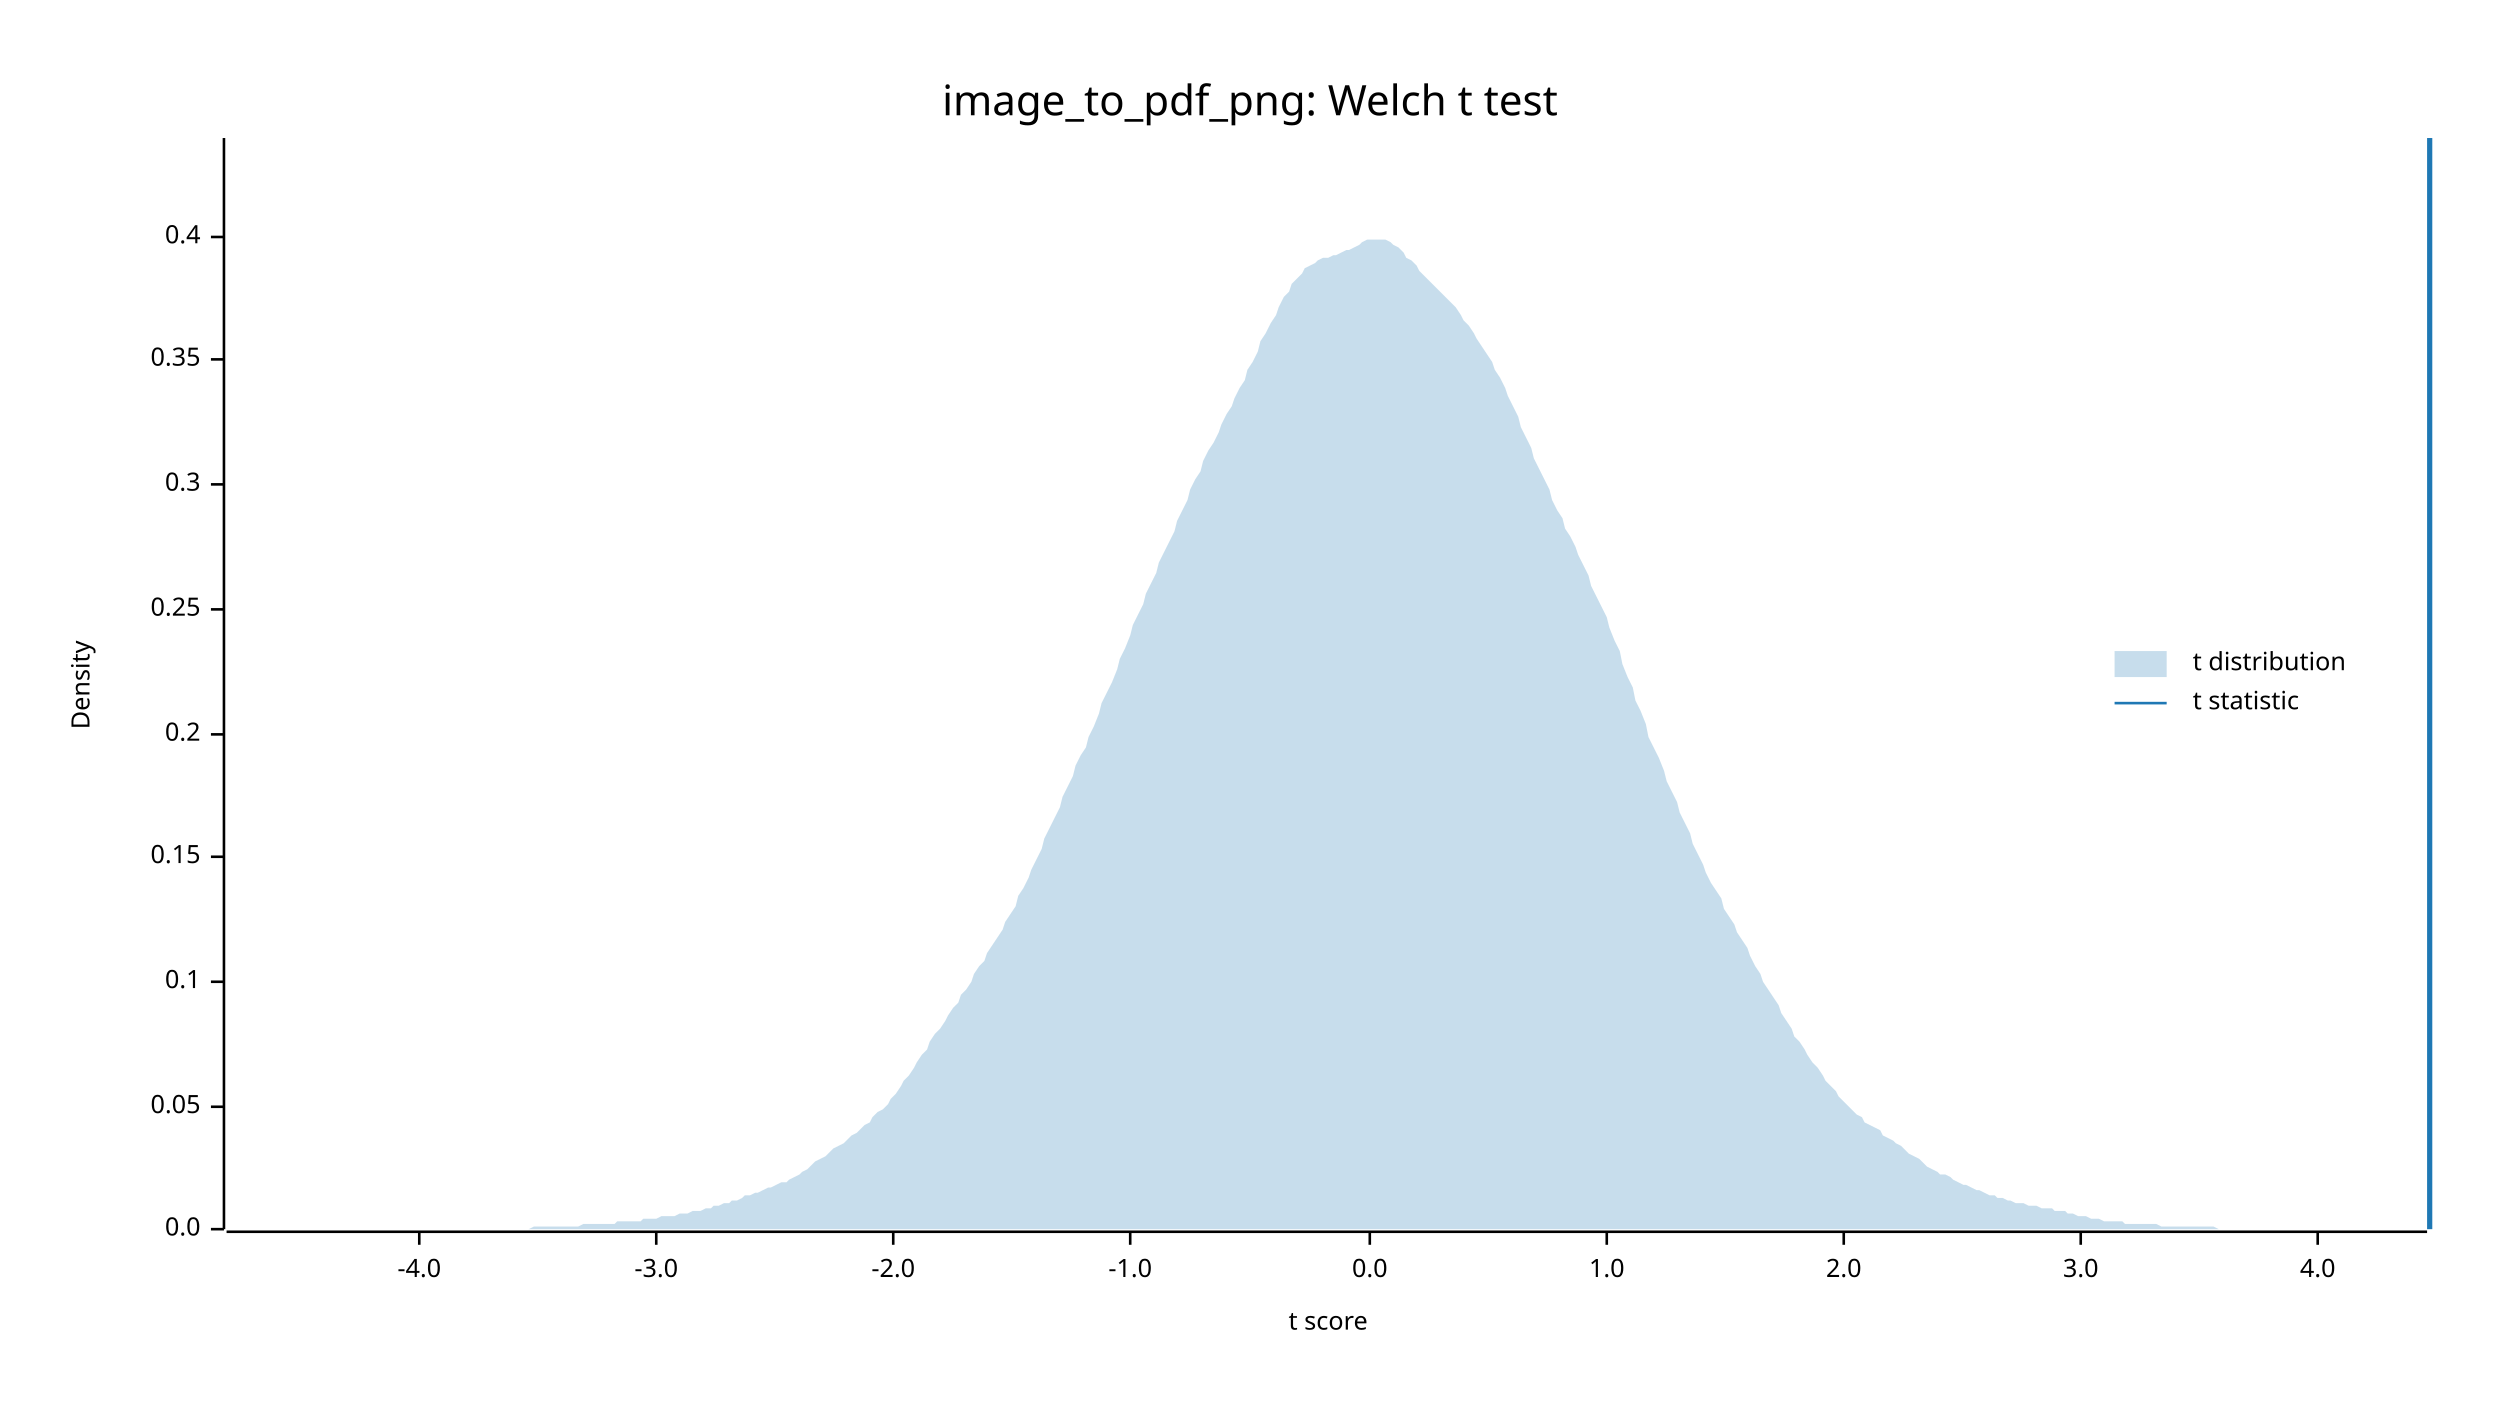
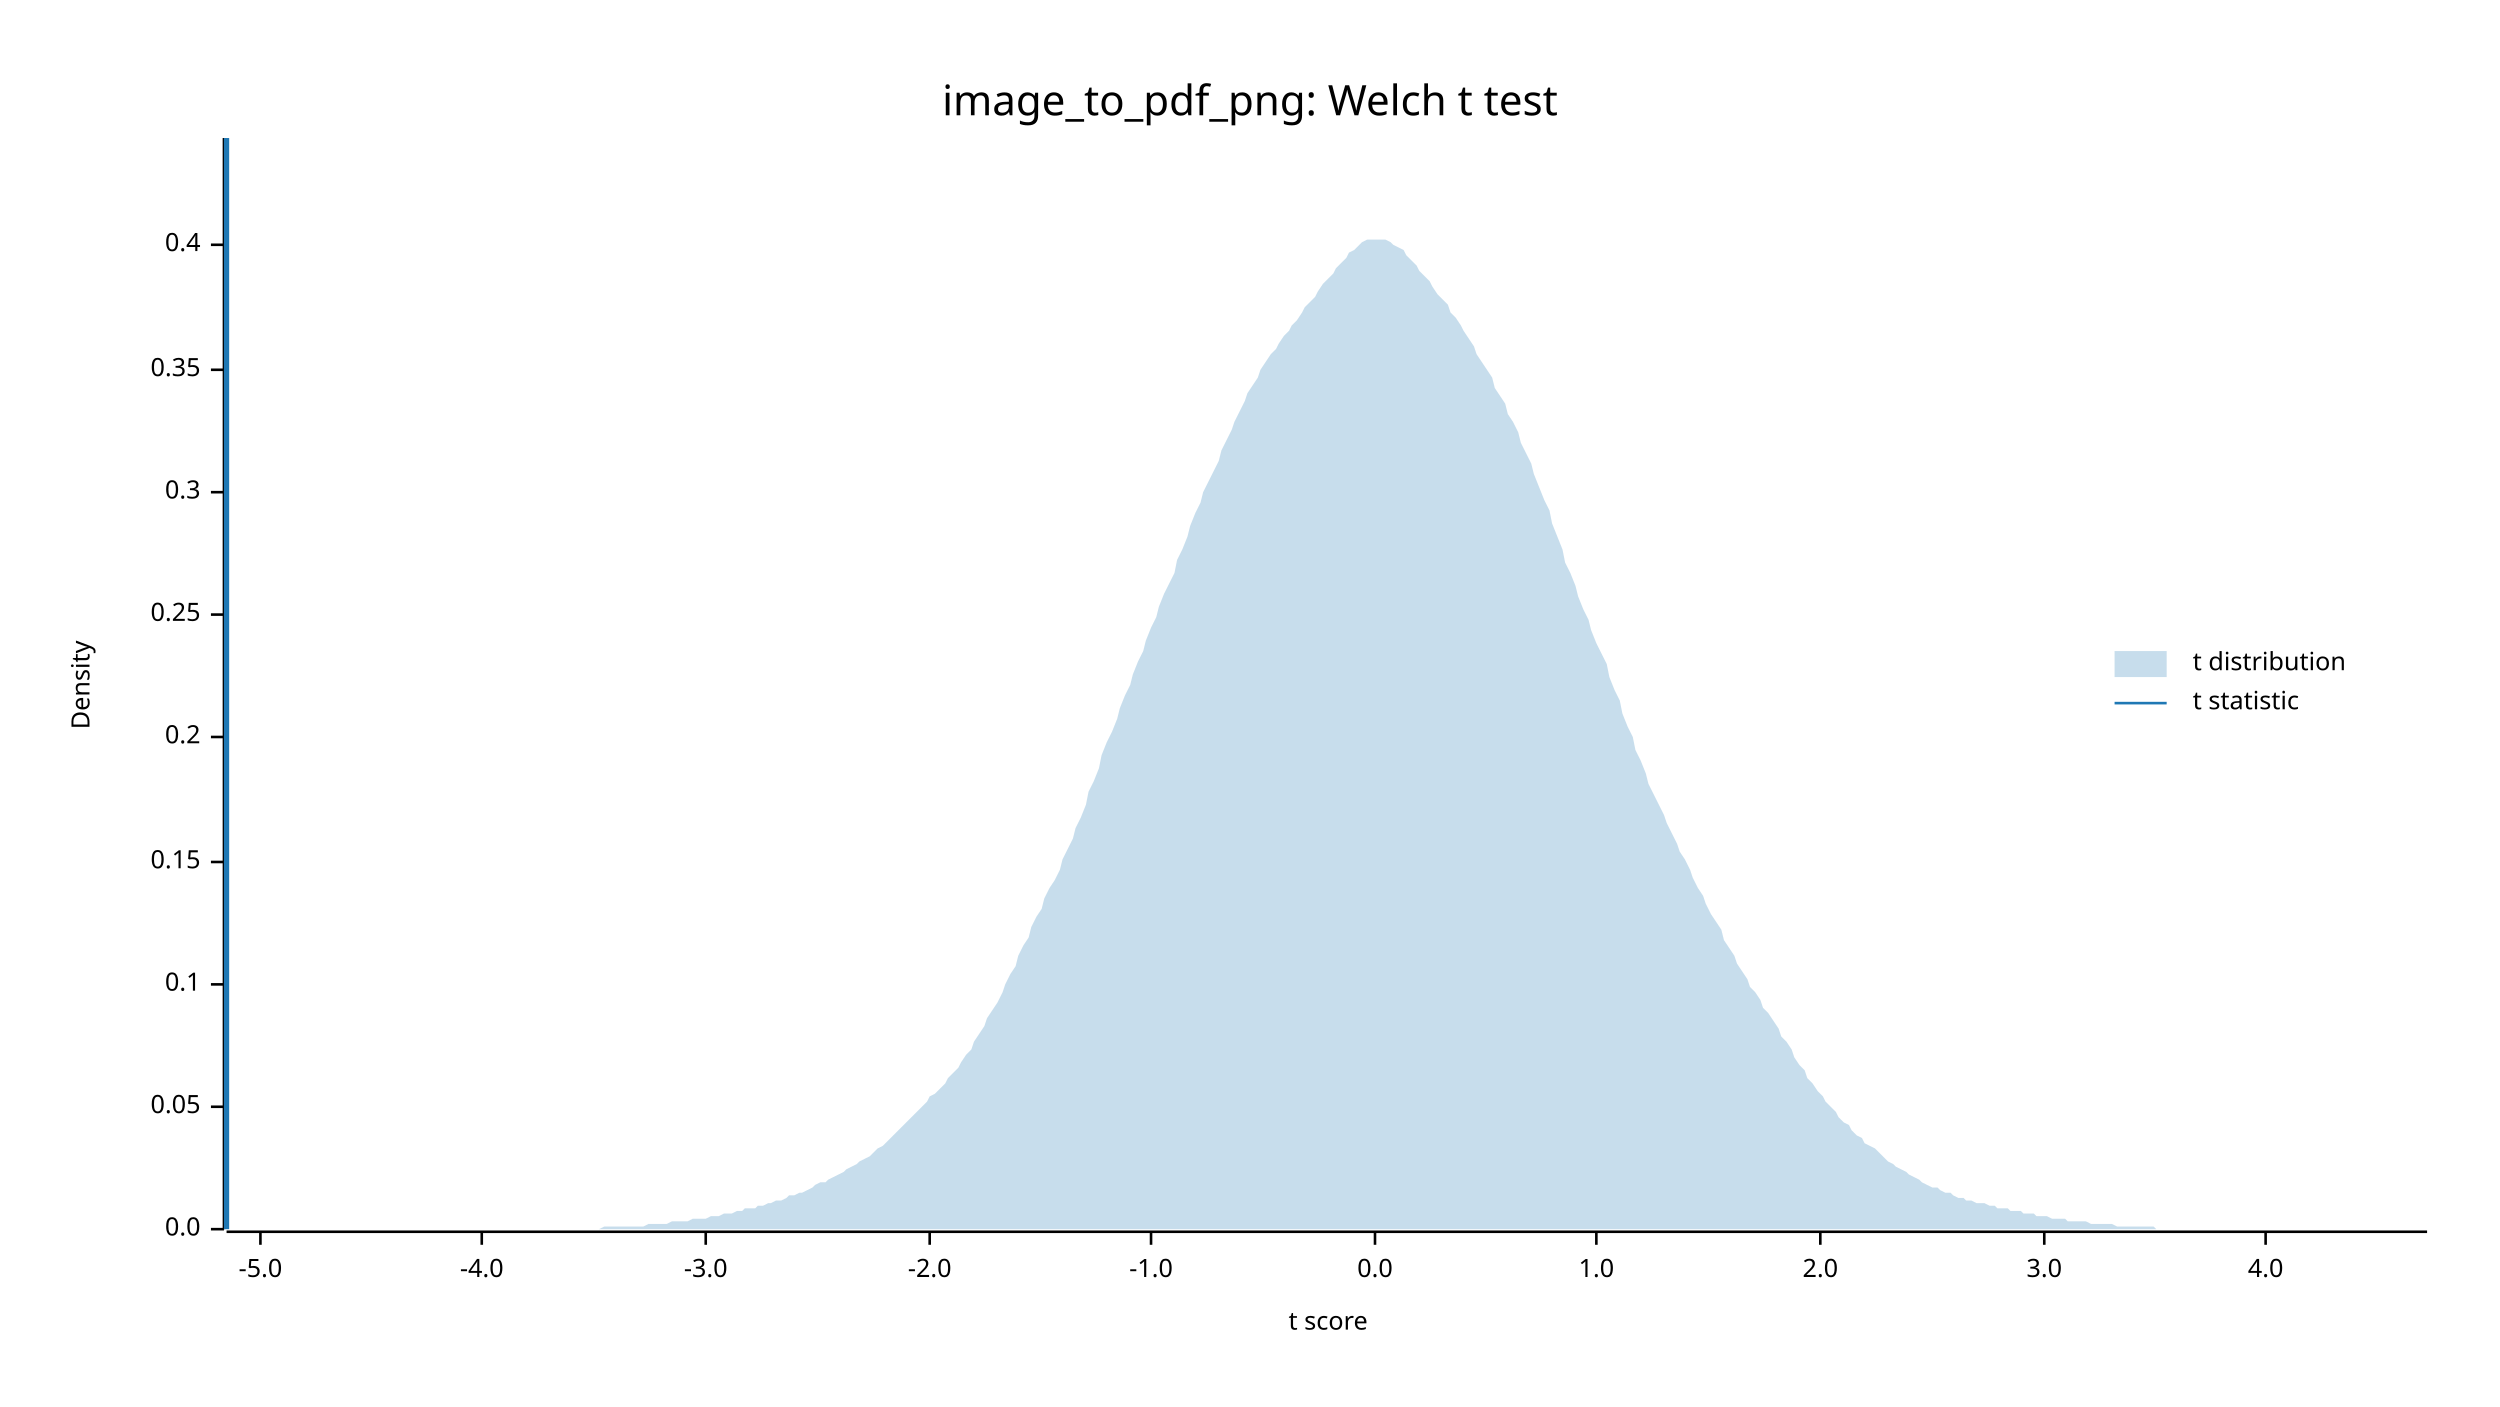
<svg xmlns="http://www.w3.org/2000/svg" width="960" height="540" viewBox="0 0 960 540">
  <text x="480" y="32" dy="0.76em" text-anchor="middle" font-family="sans-serif" font-size="16.129" opacity="1" fill="#000000">
image_to_pdf_png: Welch t test
</text>
  <text x="27" y="263" dy="0.76em" text-anchor="middle" font-family="sans-serif" font-size="9.677" opacity="1" fill="#000000" transform="rotate(270, 27, 263)">
Density
</text>
  <text x="510" y="513" dy="-0.5ex" text-anchor="middle" font-family="sans-serif" font-size="9.677" opacity="1" fill="#000000">
t score
</text>
  <polyline fill="none" opacity="1" stroke="#000000" stroke-width="1" points="86,53 86,472 " />
  <text x="77" y="472" dy="0.5ex" text-anchor="end" font-family="sans-serif" font-size="9.677" opacity="1" fill="#000000">
0.0
</text>
  <polyline fill="none" opacity="1" stroke="#000000" stroke-width="1" points="81,472 86,472 " />
  <text x="77" y="425" dy="0.5ex" text-anchor="end" font-family="sans-serif" font-size="9.677" opacity="1" fill="#000000">
0.05
</text>
  <polyline fill="none" opacity="1" stroke="#000000" stroke-width="1" points="81,425 86,425 " />
-   <text x="77" y="377" dy="0.5ex" text-anchor="end" font-family="sans-serif" font-size="9.677" opacity="1" fill="#000000">
+   <text x="77" y="378" dy="0.5ex" text-anchor="end" font-family="sans-serif" font-size="9.677" opacity="1" fill="#000000">
0.1
</text>
-   <polyline fill="none" opacity="1" stroke="#000000" stroke-width="1" points="81,377 86,377 " />
-   <text x="77" y="329" dy="0.5ex" text-anchor="end" font-family="sans-serif" font-size="9.677" opacity="1" fill="#000000">
+   <polyline fill="none" opacity="1" stroke="#000000" stroke-width="1" points="81,378 86,378 " />
+   <text x="77" y="331" dy="0.5ex" text-anchor="end" font-family="sans-serif" font-size="9.677" opacity="1" fill="#000000">
0.15
</text>
-   <polyline fill="none" opacity="1" stroke="#000000" stroke-width="1" points="81,329 86,329 " />
-   <text x="77" y="282" dy="0.5ex" text-anchor="end" font-family="sans-serif" font-size="9.677" opacity="1" fill="#000000">
+   <polyline fill="none" opacity="1" stroke="#000000" stroke-width="1" points="81,331 86,331 " />
+   <text x="77" y="283" dy="0.5ex" text-anchor="end" font-family="sans-serif" font-size="9.677" opacity="1" fill="#000000">
0.2
</text>
-   <polyline fill="none" opacity="1" stroke="#000000" stroke-width="1" points="81,282 86,282 " />
-   <text x="77" y="234" dy="0.5ex" text-anchor="end" font-family="sans-serif" font-size="9.677" opacity="1" fill="#000000">
+   <polyline fill="none" opacity="1" stroke="#000000" stroke-width="1" points="81,283 86,283 " />
+   <text x="77" y="236" dy="0.5ex" text-anchor="end" font-family="sans-serif" font-size="9.677" opacity="1" fill="#000000">
0.25
</text>
-   <polyline fill="none" opacity="1" stroke="#000000" stroke-width="1" points="81,234 86,234 " />
-   <text x="77" y="186" dy="0.5ex" text-anchor="end" font-family="sans-serif" font-size="9.677" opacity="1" fill="#000000">
+   <polyline fill="none" opacity="1" stroke="#000000" stroke-width="1" points="81,236 86,236 " />
+   <text x="77" y="189" dy="0.5ex" text-anchor="end" font-family="sans-serif" font-size="9.677" opacity="1" fill="#000000">
0.3
</text>
-   <polyline fill="none" opacity="1" stroke="#000000" stroke-width="1" points="81,186 86,186 " />
-   <text x="77" y="138" dy="0.5ex" text-anchor="end" font-family="sans-serif" font-size="9.677" opacity="1" fill="#000000">
+   <polyline fill="none" opacity="1" stroke="#000000" stroke-width="1" points="81,189 86,189 " />
+   <text x="77" y="142" dy="0.5ex" text-anchor="end" font-family="sans-serif" font-size="9.677" opacity="1" fill="#000000">
0.35
</text>
-   <polyline fill="none" opacity="1" stroke="#000000" stroke-width="1" points="81,138 86,138 " />
-   <text x="77" y="91" dy="0.5ex" text-anchor="end" font-family="sans-serif" font-size="9.677" opacity="1" fill="#000000">
+   <polyline fill="none" opacity="1" stroke="#000000" stroke-width="1" points="81,142 86,142 " />
+   <text x="77" y="94" dy="0.5ex" text-anchor="end" font-family="sans-serif" font-size="9.677" opacity="1" fill="#000000">
0.4
</text>
-   <polyline fill="none" opacity="1" stroke="#000000" stroke-width="1" points="81,91 86,91 " />
+   <polyline fill="none" opacity="1" stroke="#000000" stroke-width="1" points="81,94 86,94 " />
  <polyline fill="none" opacity="1" stroke="#000000" stroke-width="1" points="87,473 932,473 " />
-   <text x="161" y="483" dy="0.76em" text-anchor="middle" font-family="sans-serif" font-size="9.677" opacity="1" fill="#000000">
+   <text x="100" y="483" dy="0.76em" text-anchor="middle" font-family="sans-serif" font-size="9.677" opacity="1" fill="#000000">
+ -5.0
+ </text>
+   <polyline fill="none" opacity="1" stroke="#000000" stroke-width="1" points="100,473 100,478 " />
+   <text x="185" y="483" dy="0.76em" text-anchor="middle" font-family="sans-serif" font-size="9.677" opacity="1" fill="#000000">
-4.0
</text>
-   <polyline fill="none" opacity="1" stroke="#000000" stroke-width="1" points="161,473 161,478 " />
-   <text x="252" y="483" dy="0.76em" text-anchor="middle" font-family="sans-serif" font-size="9.677" opacity="1" fill="#000000">
+   <polyline fill="none" opacity="1" stroke="#000000" stroke-width="1" points="185,473 185,478 " />
+   <text x="271" y="483" dy="0.76em" text-anchor="middle" font-family="sans-serif" font-size="9.677" opacity="1" fill="#000000">
-3.0
</text>
-   <polyline fill="none" opacity="1" stroke="#000000" stroke-width="1" points="252,473 252,478 " />
-   <text x="343" y="483" dy="0.76em" text-anchor="middle" font-family="sans-serif" font-size="9.677" opacity="1" fill="#000000">
+   <polyline fill="none" opacity="1" stroke="#000000" stroke-width="1" points="271,473 271,478 " />
+   <text x="357" y="483" dy="0.76em" text-anchor="middle" font-family="sans-serif" font-size="9.677" opacity="1" fill="#000000">
-2.0
</text>
-   <polyline fill="none" opacity="1" stroke="#000000" stroke-width="1" points="343,473 343,478 " />
-   <text x="434" y="483" dy="0.76em" text-anchor="middle" font-family="sans-serif" font-size="9.677" opacity="1" fill="#000000">
+   <polyline fill="none" opacity="1" stroke="#000000" stroke-width="1" points="357,473 357,478 " />
+   <text x="442" y="483" dy="0.76em" text-anchor="middle" font-family="sans-serif" font-size="9.677" opacity="1" fill="#000000">
-1.0
</text>
-   <polyline fill="none" opacity="1" stroke="#000000" stroke-width="1" points="434,473 434,478 " />
-   <text x="526" y="483" dy="0.76em" text-anchor="middle" font-family="sans-serif" font-size="9.677" opacity="1" fill="#000000">
+   <polyline fill="none" opacity="1" stroke="#000000" stroke-width="1" points="442,473 442,478 " />
+   <text x="528" y="483" dy="0.76em" text-anchor="middle" font-family="sans-serif" font-size="9.677" opacity="1" fill="#000000">
0.0
</text>
-   <polyline fill="none" opacity="1" stroke="#000000" stroke-width="1" points="526,473 526,478 " />
-   <text x="617" y="483" dy="0.76em" text-anchor="middle" font-family="sans-serif" font-size="9.677" opacity="1" fill="#000000">
+   <polyline fill="none" opacity="1" stroke="#000000" stroke-width="1" points="528,473 528,478 " />
+   <text x="613" y="483" dy="0.76em" text-anchor="middle" font-family="sans-serif" font-size="9.677" opacity="1" fill="#000000">
1.0
</text>
-   <polyline fill="none" opacity="1" stroke="#000000" stroke-width="1" points="617,473 617,478 " />
-   <text x="708" y="483" dy="0.76em" text-anchor="middle" font-family="sans-serif" font-size="9.677" opacity="1" fill="#000000">
+   <polyline fill="none" opacity="1" stroke="#000000" stroke-width="1" points="613,473 613,478 " />
+   <text x="699" y="483" dy="0.76em" text-anchor="middle" font-family="sans-serif" font-size="9.677" opacity="1" fill="#000000">
2.0
</text>
-   <polyline fill="none" opacity="1" stroke="#000000" stroke-width="1" points="708,473 708,478 " />
-   <text x="799" y="483" dy="0.76em" text-anchor="middle" font-family="sans-serif" font-size="9.677" opacity="1" fill="#000000">
+   <polyline fill="none" opacity="1" stroke="#000000" stroke-width="1" points="699,473 699,478 " />
+   <text x="785" y="483" dy="0.76em" text-anchor="middle" font-family="sans-serif" font-size="9.677" opacity="1" fill="#000000">
3.0
</text>
-   <polyline fill="none" opacity="1" stroke="#000000" stroke-width="1" points="799,473 799,478 " />
-   <text x="890" y="483" dy="0.76em" text-anchor="middle" font-family="sans-serif" font-size="9.677" opacity="1" fill="#000000">
+   <polyline fill="none" opacity="1" stroke="#000000" stroke-width="1" points="785,473 785,478 " />
+   <text x="870" y="483" dy="0.76em" text-anchor="middle" font-family="sans-serif" font-size="9.677" opacity="1" fill="#000000">
4.0
</text>
-   <polyline fill="none" opacity="1" stroke="#000000" stroke-width="1" points="890,473 890,478 " />
-   <polygon opacity="0.25" fill="#1F78B4" points="87,472 88,472 90,472 92,472 93,472 95,472 97,472 98,472 100,472 102,472 103,472 105,472 107,472 109,472 110,472 112,472 114,472 115,472 117,472 119,472 120,472 122,472 124,472 125,472 127,472 129,472 131,472 132,472 134,472 136,472 137,472 139,472 141,472 142,472 144,472 146,472 147,472 149,472 151,472 153,472 154,472 156,472 158,472 159,472 161,472 163,472 164,472 166,472 168,472 169,472 171,472 173,472 175,472 176,472 178,472 180,472 181,472 183,472 185,472 186,472 188,472 190,472 191,472 193,472 195,472 197,472 198,472 200,472 202,472 203,472 205,471 207,471 208,471 210,471 212,471 214,471 215,471 217,471 219,471 220,471 222,471 224,470 225,470 227,470 229,470 230,470 232,470 234,470 236,470 237,469 239,469 241,469 242,469 244,469 246,469 247,468 249,468 251,468 252,468 254,467 256,467 258,467 259,467 261,466 263,466 264,466 266,465 268,465 269,465 271,464 273,464 274,463 276,463 278,462 280,462 281,461 283,461 285,460 286,459 288,459 290,458 291,458 293,457 295,456 296,456 298,455 300,454 302,454 303,453 305,452 307,451 308,450 310,449 312,447 313,446 315,445 317,444 318,443 320,441 322,440 324,439 325,438 327,436 329,435 330,434 332,432 334,431 335,429 337,427 339,426 341,424 342,422 344,420 346,417 347,415 349,413 351,410 352,408 354,405 356,403 357,400 359,397 361,395 363,392 364,390 366,387 368,385 369,382 371,380 373,377 374,374 376,371 378,369 379,366 381,363 383,360 385,357 386,354 388,351 390,348 391,344 393,341 395,337 396,334 398,330 400,326 401,322 403,318 405,314 407,310 408,306 410,302 412,298 413,294 415,290 417,287 418,283 420,279 422,274 423,270 425,266 427,262 429,257 430,253 432,249 434,244 435,240 437,236 439,232 440,228 442,224 444,220 445,216 447,212 449,208 451,204 452,200 454,196 456,192 457,188 459,184 461,181 462,177 464,173 466,170 468,166 469,163 471,159 473,156 474,153 476,149 478,146 479,142 481,139 483,135 484,131 486,128 488,124 490,121 491,118 493,114 495,112 496,109 498,107 500,105 501,103 503,102 505,101 506,100 508,99 510,99 512,98 513,98 515,97 517,96 518,96 520,95 522,94 523,93 525,92 527,92 528,92 530,92 532,92 534,93 535,94 537,95 539,97 540,99 542,100 544,102 545,104 547,106 549,108 550,109 552,111 554,113 556,115 557,116 559,118 561,121 562,123 564,125 566,128 567,130 569,133 571,136 573,139 574,142 576,145 578,149 579,152 581,156 583,160 584,164 586,168 588,172 589,176 591,180 593,184 595,188 596,192 598,196 600,199 601,203 603,206 605,210 606,213 608,217 610,221 611,225 613,229 615,233 617,237 618,241 620,246 622,250 623,255 625,260 627,264 628,269 630,273 632,278 633,283 635,287 637,291 639,296 640,300 642,304 644,308 645,312 647,316 649,320 650,324 652,328 654,332 655,335 657,339 659,342 661,345 662,349 664,352 666,355 667,358 669,361 671,364 672,367 674,371 676,374 677,377 679,380 681,383 683,386 684,389 686,392 688,395 689,398 691,400 693,403 694,405 696,408 698,410 700,413 701,415 703,417 705,419 706,421 708,423 710,425 711,426 713,428 715,429 716,431 718,432 720,433 722,434 723,436 725,437 727,438 728,439 730,440 732,442 733,443 735,444 737,445 738,446 740,448 742,449 744,450 745,451 747,451 749,452 750,453 752,454 754,455 755,455 757,456 759,457 760,457 762,458 764,459 766,459 767,460 769,460 771,461 772,461 774,462 776,462 777,462 779,463 781,463 782,463 784,464 786,464 788,464 789,465 791,465 793,465 794,466 796,466 798,467 799,467 801,467 803,468 804,468 806,468 808,469 810,469 811,469 813,469 815,469 816,470 818,470 820,470 821,470 823,470 825,470 827,470 828,470 830,471 832,471 833,471 835,471 837,471 838,471 840,471 842,471 843,471 845,471 847,471 849,471 850,471 852,472 854,472 855,472 857,472 859,472 860,472 862,472 864,472 865,472 867,472 869,472 871,472 872,472 874,472 876,472 877,472 879,472 881,472 882,472 884,472 886,472 887,472 889,472 891,472 893,472 894,472 896,472 898,472 899,472 901,472 903,472 904,472 906,472 908,472 909,472 911,472 913,472 915,472 916,472 918,472 920,472 921,472 923,472 925,472 926,472 928,472 930,472 932,472 932,472 87,472 " />
-   <polyline fill="none" opacity="1" stroke="#1F78B4" stroke-width="2" points="933,472 933,53 " />
+   <polyline fill="none" opacity="1" stroke="#000000" stroke-width="1" points="870,473 870,478 " />
+   <polygon opacity="0.25" fill="#1F78B4" points="87,472 88,472 90,472 92,472 93,472 95,472 97,472 98,472 100,472 102,472 103,472 105,472 107,472 109,472 110,472 112,472 114,472 115,472 117,472 119,472 120,472 122,472 124,472 125,472 127,472 129,472 131,472 132,472 134,472 136,472 137,472 139,472 141,472 142,472 144,472 146,472 147,472 149,472 151,472 153,472 154,472 156,472 158,472 159,472 161,472 163,472 164,472 166,472 168,472 169,472 171,472 173,472 175,472 176,472 178,472 180,472 181,472 183,472 185,472 186,472 188,472 190,472 191,472 193,472 195,472 197,472 198,472 200,472 202,472 203,472 205,472 207,472 208,472 210,472 212,472 214,472 215,472 217,472 219,472 220,472 222,472 224,472 225,472 227,472 229,472 230,472 232,471 234,471 236,471 237,471 239,471 241,471 242,471 244,471 246,471 247,471 249,470 251,470 252,470 254,470 256,470 258,469 259,469 261,469 263,469 264,469 266,468 268,468 269,468 271,468 273,467 274,467 276,467 278,466 280,466 281,466 283,465 285,465 286,464 288,464 290,464 291,463 293,463 295,462 296,462 298,461 300,461 302,460 303,459 305,459 307,458 308,458 310,457 312,456 313,455 315,454 317,454 318,453 320,452 322,451 324,450 325,449 327,448 329,447 330,446 332,445 334,444 335,443 337,441 339,440 341,438 342,437 344,435 346,433 347,432 349,430 351,428 352,427 354,425 356,423 357,421 359,420 361,418 363,416 364,414 366,412 368,410 369,408 371,405 373,403 374,400 376,397 378,394 379,391 381,388 383,385 385,381 386,378 388,374 390,371 391,367 393,363 395,360 396,356 398,352 400,349 401,345 403,341 405,338 407,334 408,330 410,326 412,322 413,318 415,314 417,309 418,304 420,300 422,295 423,290 425,285 427,281 429,276 430,272 432,267 434,263 435,259 437,254 439,250 440,246 442,241 444,237 445,233 447,228 449,224 451,220 452,215 454,211 456,206 457,202 459,197 461,193 462,189 464,185 466,181 468,177 469,173 471,169 473,165 474,162 476,158 478,154 479,151 481,148 483,145 484,142 486,139 488,136 490,134 491,132 493,129 495,127 496,125 498,123 500,120 501,118 503,116 505,114 506,112 508,109 510,107 512,105 513,103 515,101 517,99 518,97 520,96 522,94 523,93 525,92 527,92 528,92 530,92 532,92 534,93 535,94 537,95 539,96 540,98 542,100 544,102 545,104 547,106 549,108 550,110 552,113 554,115 556,117 557,120 559,122 561,125 562,127 564,130 566,133 567,136 569,139 571,142 573,145 574,149 576,152 578,155 579,159 581,162 583,166 584,170 586,174 588,178 589,182 591,187 593,192 595,196 596,201 598,206 600,211 601,216 603,220 605,225 606,229 608,234 610,238 611,242 613,247 615,251 617,255 618,260 620,265 622,269 623,274 625,279 627,283 628,288 630,292 632,297 633,301 635,305 637,309 639,313 640,316 642,320 644,324 645,327 647,330 649,334 650,337 652,341 654,344 655,347 657,351 659,354 661,357 662,361 664,364 666,367 667,370 669,373 671,376 672,379 674,381 676,384 677,387 679,389 681,392 683,395 684,398 686,400 688,403 689,406 691,409 693,411 694,414 696,416 698,419 700,421 701,423 703,425 705,427 706,429 708,431 710,432 711,434 713,436 715,437 716,439 718,440 720,441 722,443 723,444 725,446 727,447 728,448 730,449 732,450 733,451 735,452 737,453 738,454 740,455 742,456 744,456 745,457 747,458 749,458 750,459 752,460 754,460 755,461 757,461 759,462 760,462 762,462 764,463 766,463 767,464 769,464 771,464 772,465 774,465 776,465 777,466 779,466 781,466 782,467 784,467 786,467 788,468 789,468 791,468 793,468 794,469 796,469 798,469 799,469 801,469 803,470 804,470 806,470 808,470 810,470 811,470 813,471 815,471 816,471 818,471 820,471 821,471 823,471 825,471 827,471 828,472 830,472 832,472 833,472 835,472 837,472 838,472 840,472 842,472 843,472 845,472 847,472 849,472 850,472 852,472 854,472 855,472 857,472 859,472 860,472 862,472 864,472 865,472 867,472 869,472 871,472 872,472 874,472 876,472 877,472 879,472 881,472 882,472 884,472 886,472 887,472 889,472 891,472 893,472 894,472 896,472 898,472 899,472 901,472 903,472 904,472 906,472 908,472 909,472 911,472 913,472 915,472 916,472 918,472 920,472 921,472 923,472 925,472 926,472 928,472 930,472 932,472 932,472 87,472 " />
+   <polyline fill="none" opacity="1" stroke="#1F78B4" stroke-width="2" points="87,472 87,53 " />
  <text x="842" y="250" dy="0.76em" text-anchor="start" font-family="sans-serif" font-size="9.677" opacity="1" fill="#000000">
t distribution
</text>
  <text x="842" y="265" dy="0.76em" text-anchor="start" font-family="sans-serif" font-size="9.677" opacity="1" fill="#000000">
t statistic
</text>
  <rect x="812" y="250" width="20" height="10" opacity="0.25" fill="#1F78B4" stroke="none" />
  <polyline fill="none" opacity="1" stroke="#1F78B4" stroke-width="1" points="812,270 832,270 " />
</svg>
